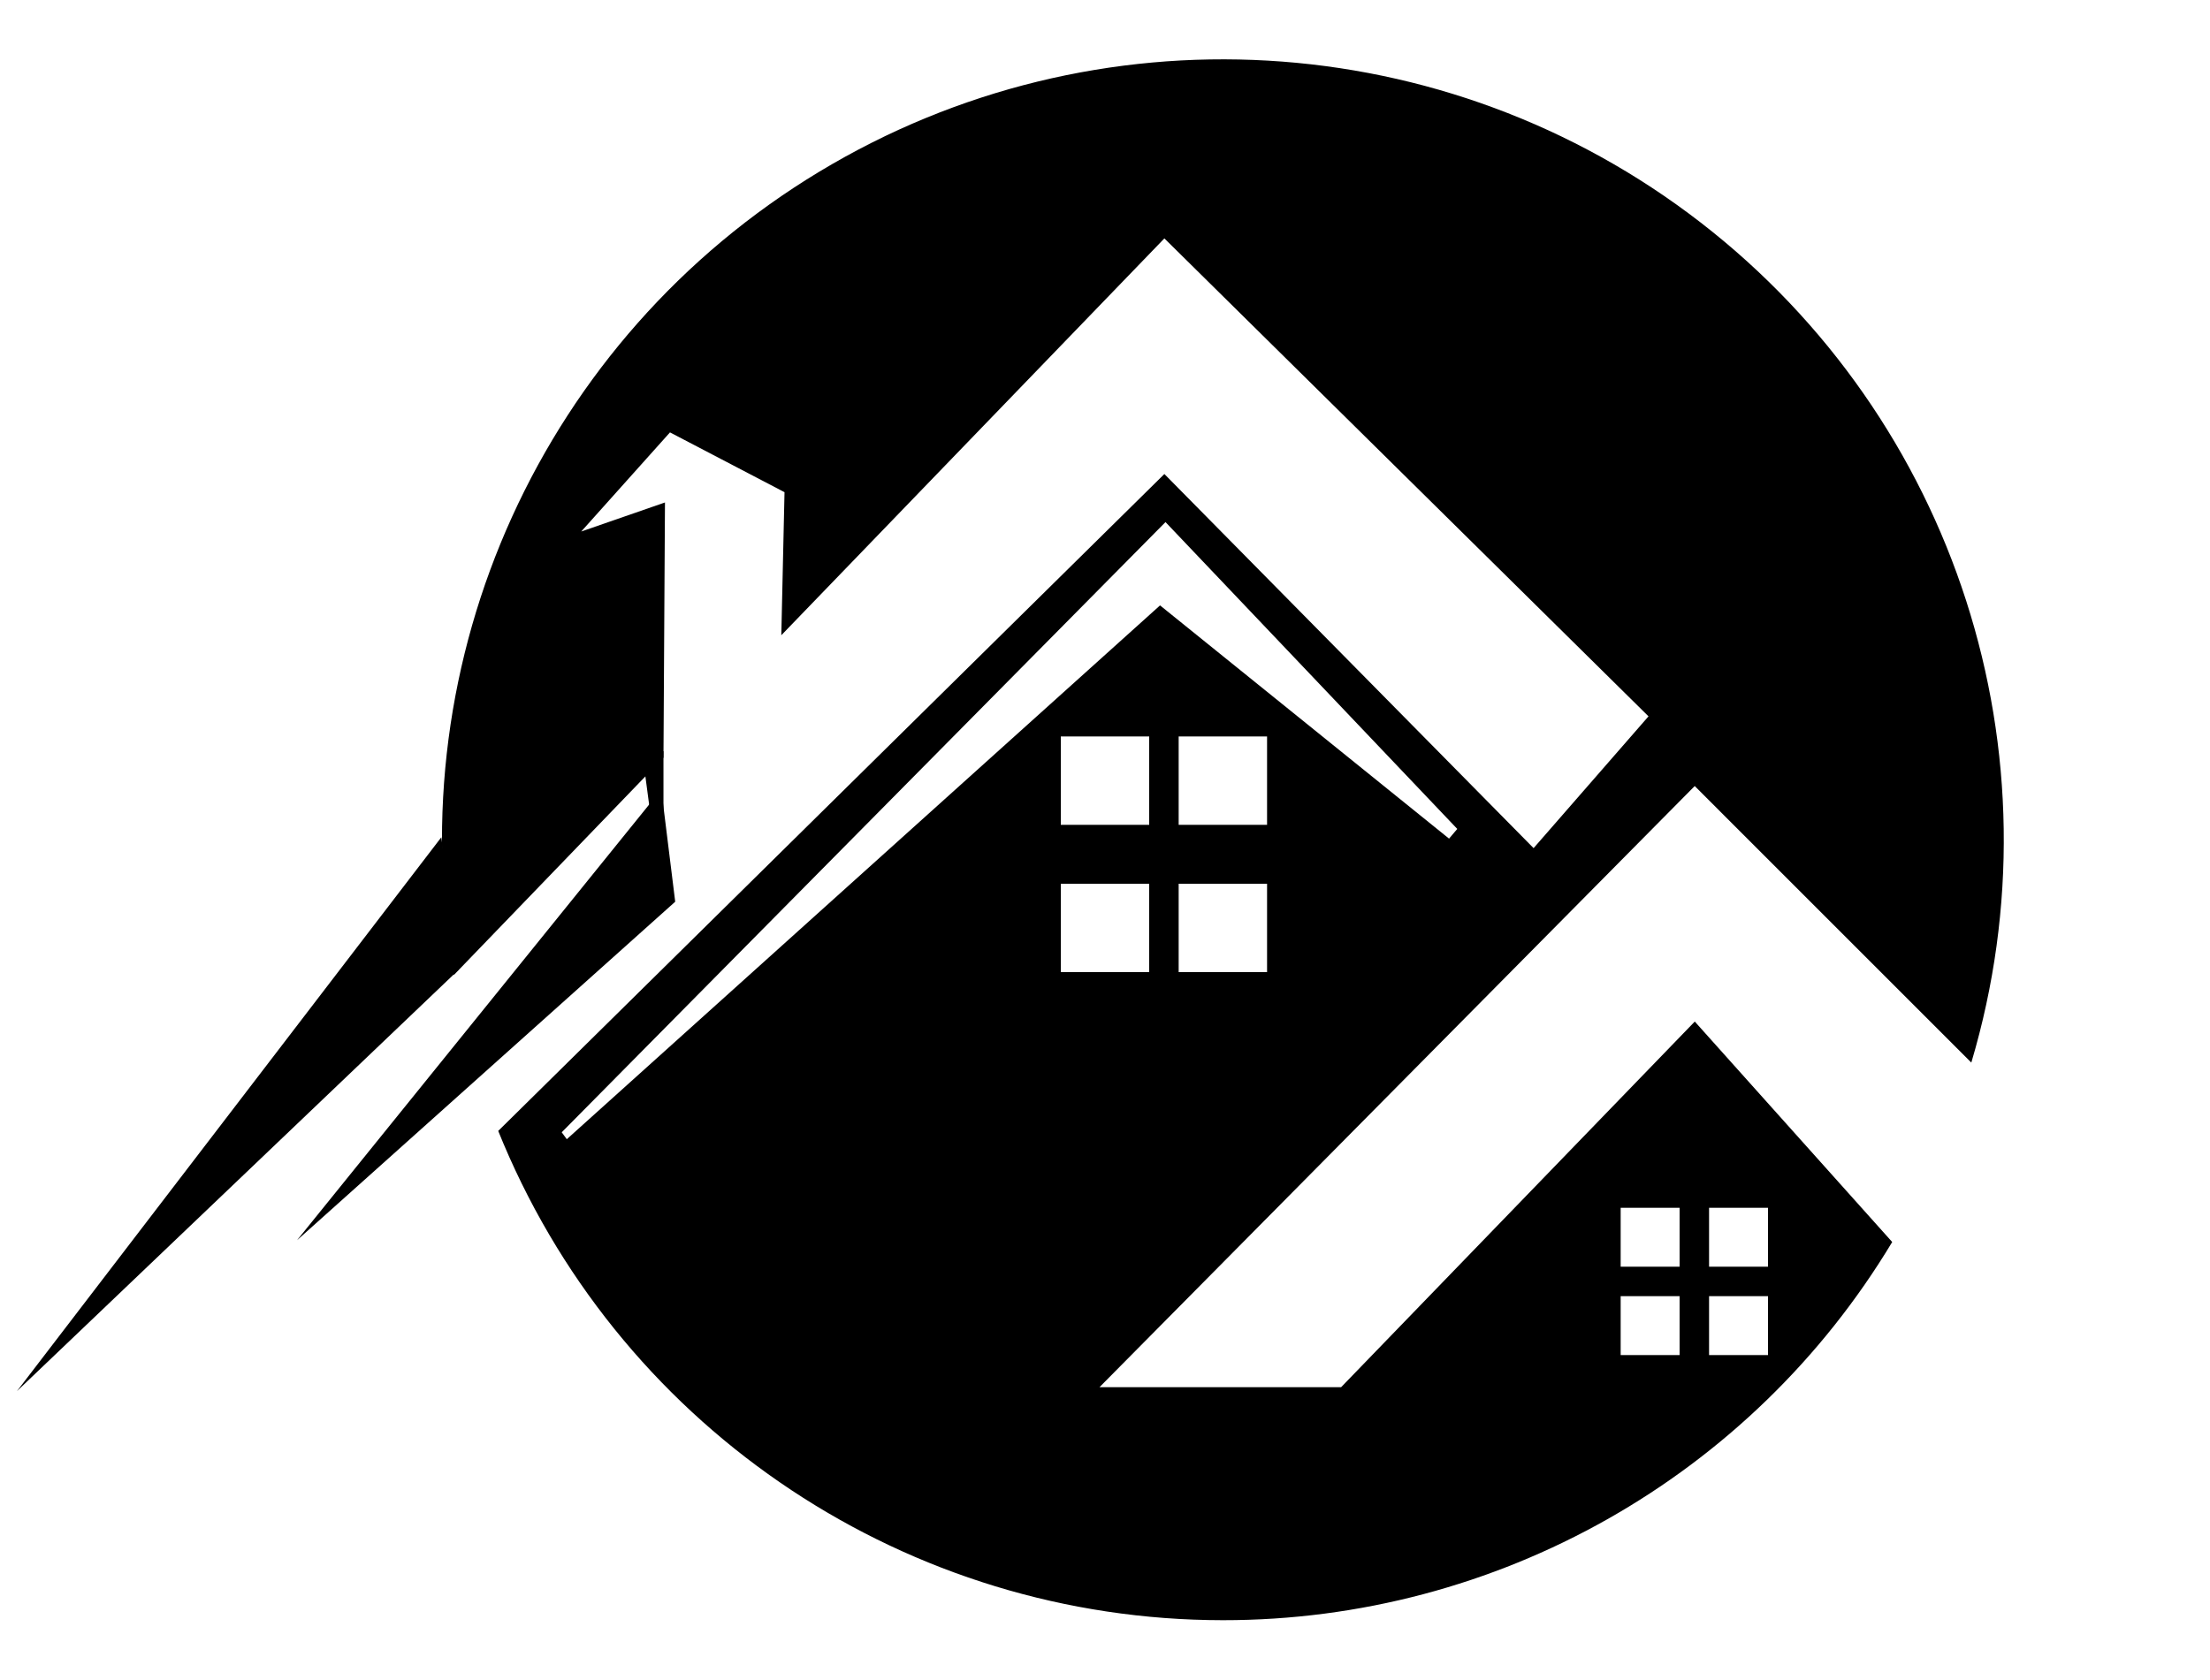
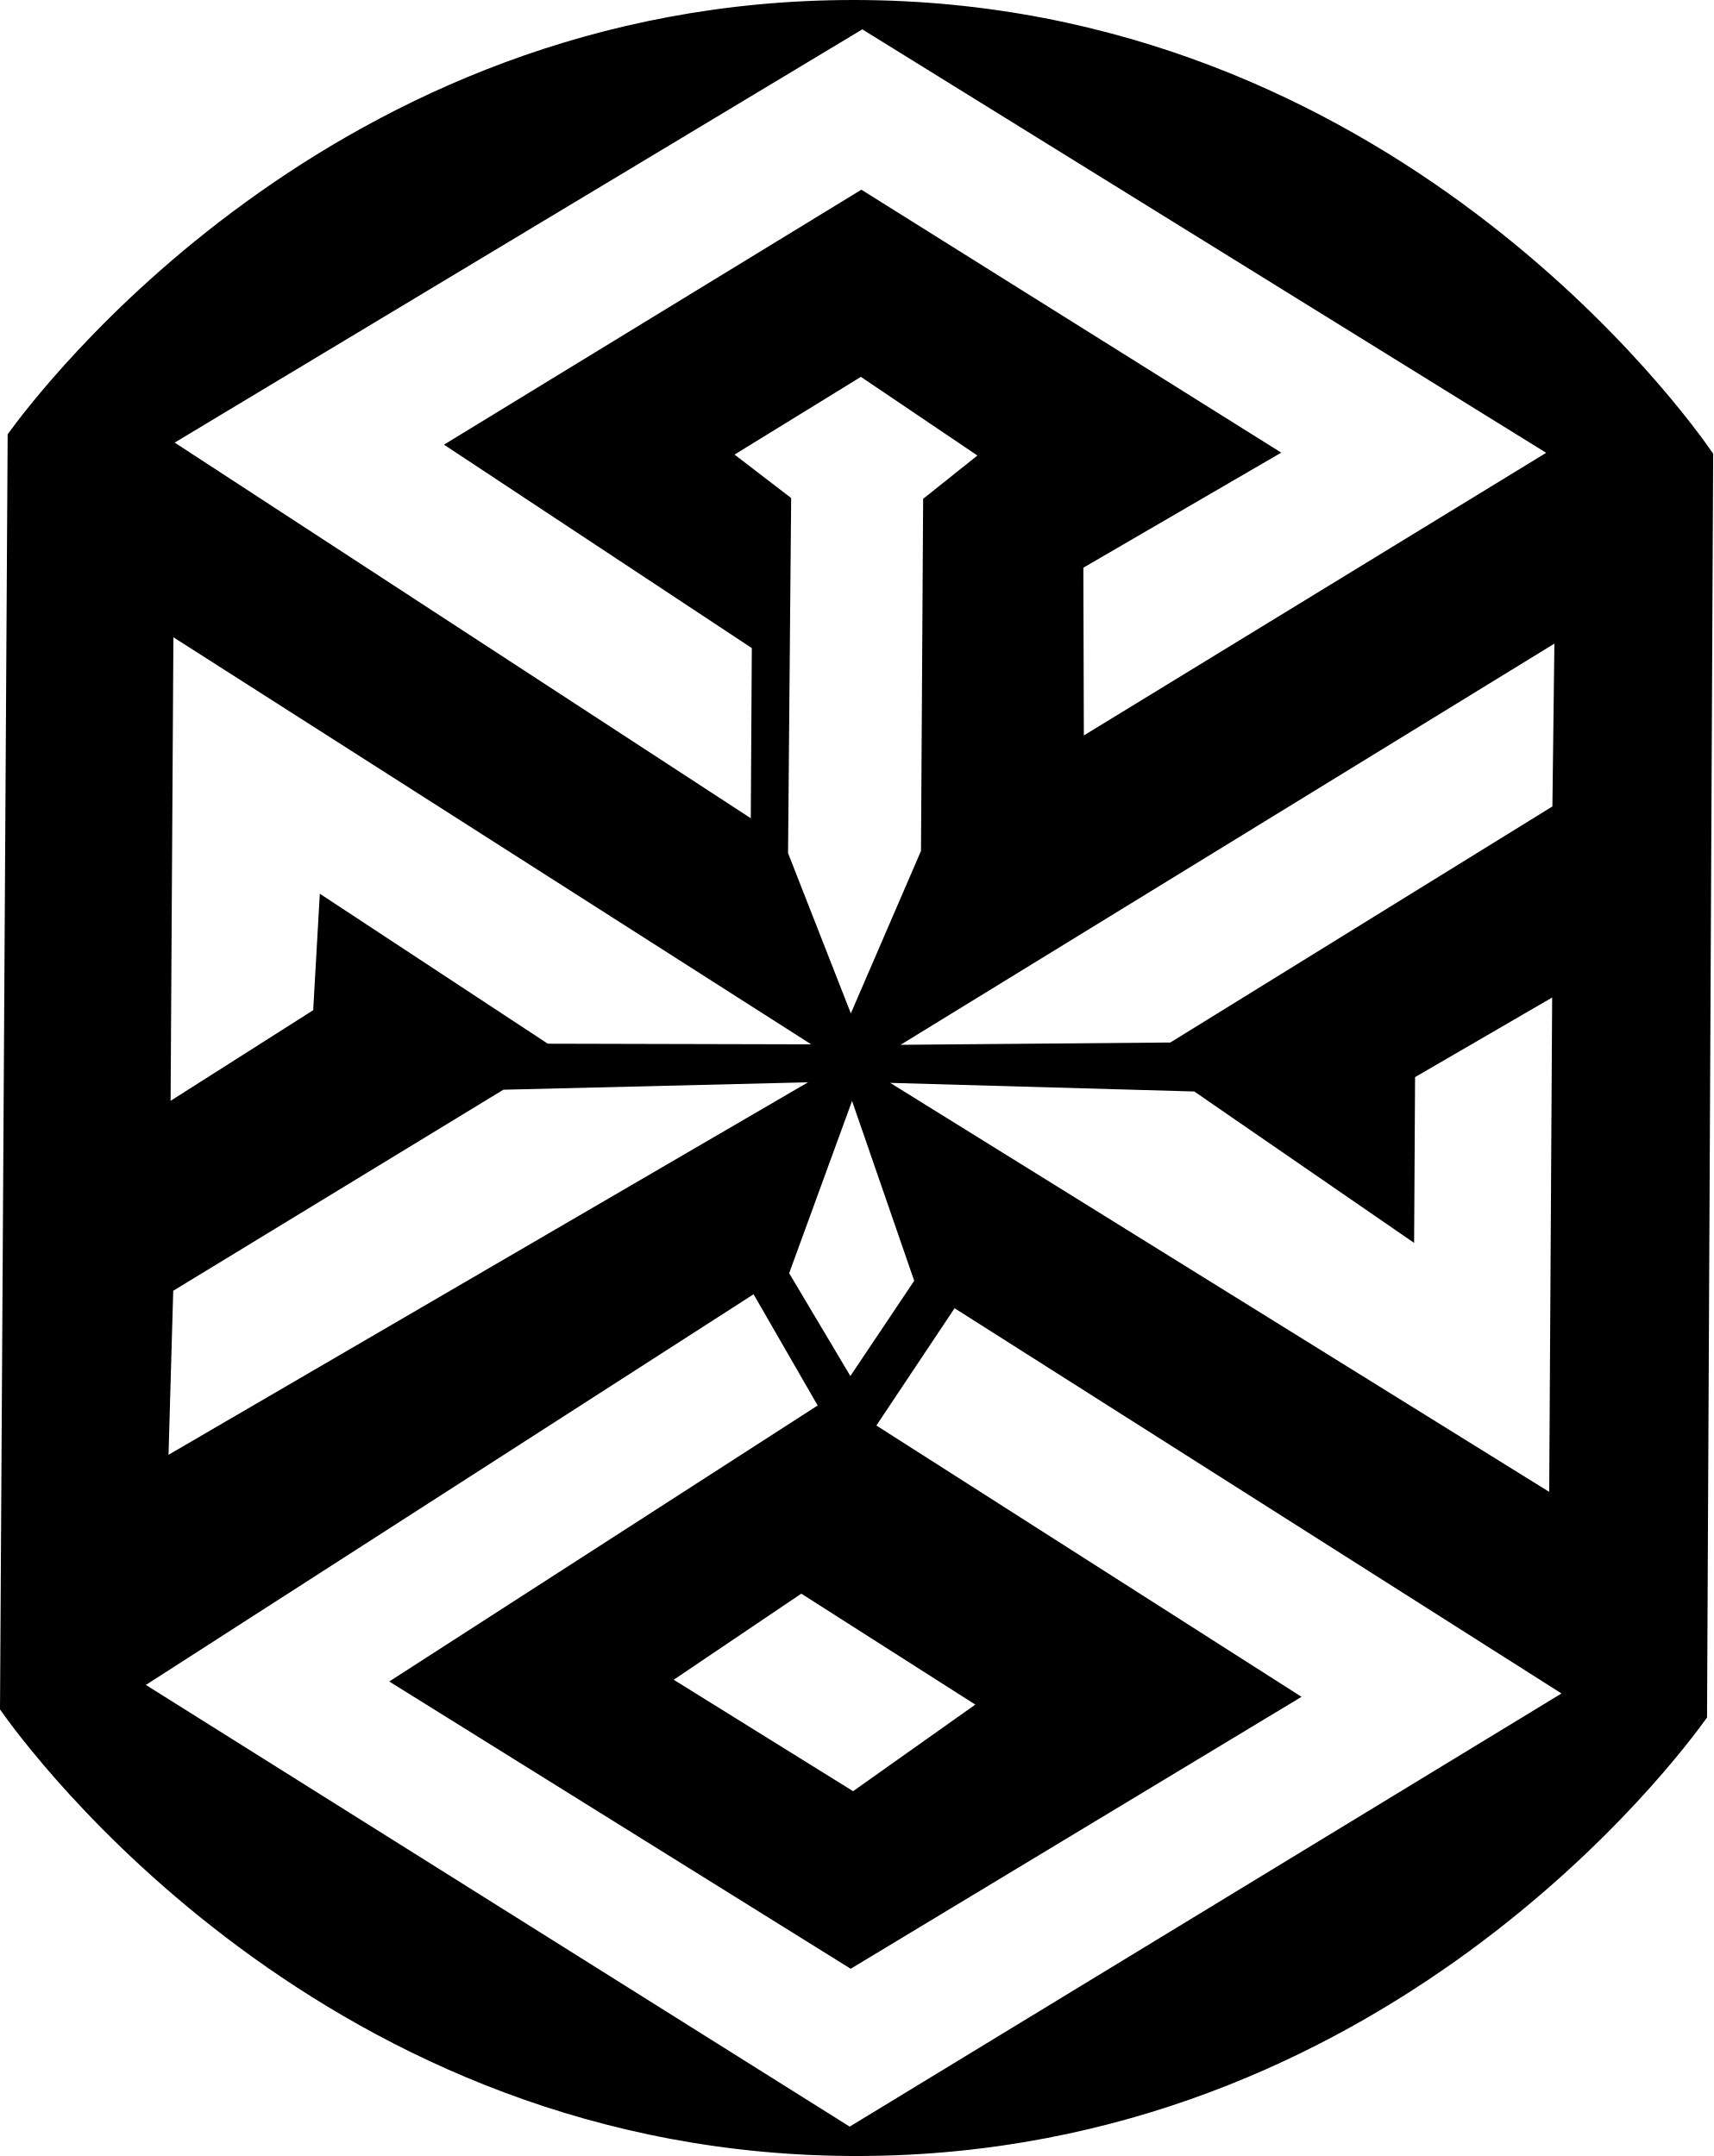
- <svg xmlns="http://www.w3.org/2000/svg" width="75" height="57" viewBox="0 0 75 57">
+ <svg xmlns="http://www.w3.org/2000/svg" id="Capa_2" data-name="Capa 2" viewBox="0 0 214.71 270.26">
  <defs>
-     <clipPath id="clip-Builty_Logo_Black">
-       <rect width="75" height="57" />
-     </clipPath>
+     <style>
+       .cls-1 {
+         fill: #000000;
+         stroke-width: 0px;
+       }
+     </style>
  </defs>
-   <g id="Builty_Logo_Black" data-name="Builty Logo Black" clip-path="url(#clip-Builty_Logo_Black)">
-     <path fill="#000" id="Path_9" data-name="Path 9" d="M26.5,53A26.528,26.528,0,0,1,2.083,36.815c-.064-.151-.121-.289-.175-.424l22.607-22.3,12.53,12.7,3.9-4.474L24.515,6.093l-13,13.471.109-4.856-3.887-2.03L4.725,16.043l2.842-.986-.016,2.7-.035,5.962L.4,31.1A26.5,26.5,0,1,1,51.9,34.071l-9.387-9.388-20.2,20.407h8.2L42.515,32.678l6.7,7.484A26.482,26.482,0,0,1,26.5,53ZM43,42v2h2V42Zm-3,0v2h2V42Zm3-3v2h2V39Zm-3,0v2h2V39ZM24.551,15.725,4.063,36.437l.172.235L24.368,18.551l9.808,7.917.279-.329-9.9-10.414ZM25,28v3h3V28Zm-4,0v3h3V28Zm4-5v3h3V23Zm-4,0v3h3V23Z" transform="translate(15 2)" />
-     <path fill="#000" id="Path_4" data-name="Path 4" d="M900.563,546.922l-.586-4.5-14.4,18.8Z" transform="translate(-885 -514)" />
-     <path fill="#000" id="Path_7" data-name="Path 7" d="M22.516,25.5l0,5.47-.705-5.3Z" />
-     <path fill="#000" id="Path_8" data-name="Path 8" d="M898.221,545.8l-.536-3.8-12.1,15.507Z" transform="matrix(1, 0.017, -0.017, 1, -866.028, -530.46)" />
+   <g id="Capa_1-2" data-name="Capa 1">
+     <path class="cls-1" d="M107.03,0C41.52-.03,4.53,49.5.96,54.44c-.32,53.28-.64,106.56-.96,159.84,3.26,4.66,40.77,56.25,107.86,55.98,65.66-.27,102.51-49.98,106.07-54.97.26-52.81.51-105.62.77-158.42C211.57,52.3,174.32.03,107.03,0ZM92.06,56.98l15.83-9.74,14.6,9.86-6.8,5.43-.27,44.14-8.79,20.36-7.87-20.09.39-44.51-7.1-5.45ZM106.78,138l7.79,22.55-8,11.94-7.67-12.89,7.88-21.59ZM111.56,135.74l38.11,1.08,27.55,18.98.12-20.78,17.18-9.98-.37,61.97-82.59-51.27ZM146.67,130.68l-33.81.29,81.94-50.29-.25,20.41-47.88,29.59ZM108.07,3.68l85.7,53.08-57.94,35.43-.06-21.03,24.8-14.42-52.62-32.96-52.31,31.96,38.58,25.5-.13,21.33L21.89,55.48,108.07,3.68ZM21.74,79.89l79.92,51.02-33.01-.08-28.57-18.8-.83,14.6-17.87,11.36.35-58.09ZM21.71,161.8l41.37-25.2,38.18-.93-80.14,46.69.59-20.56ZM106.49,266.58l-88.21-55.37,76.16-48.97,8.03,13.94-53.69,34.6,57.83,36.01,56.5-34.09-53.28-34.01,9.8-14.7,76.06,48.29-89.21,54.3ZM122.22,213.68l-15.31,10.85-22.48-13.97,15.99-10.79,21.8,13.9Z" />
  </g>
</svg>
